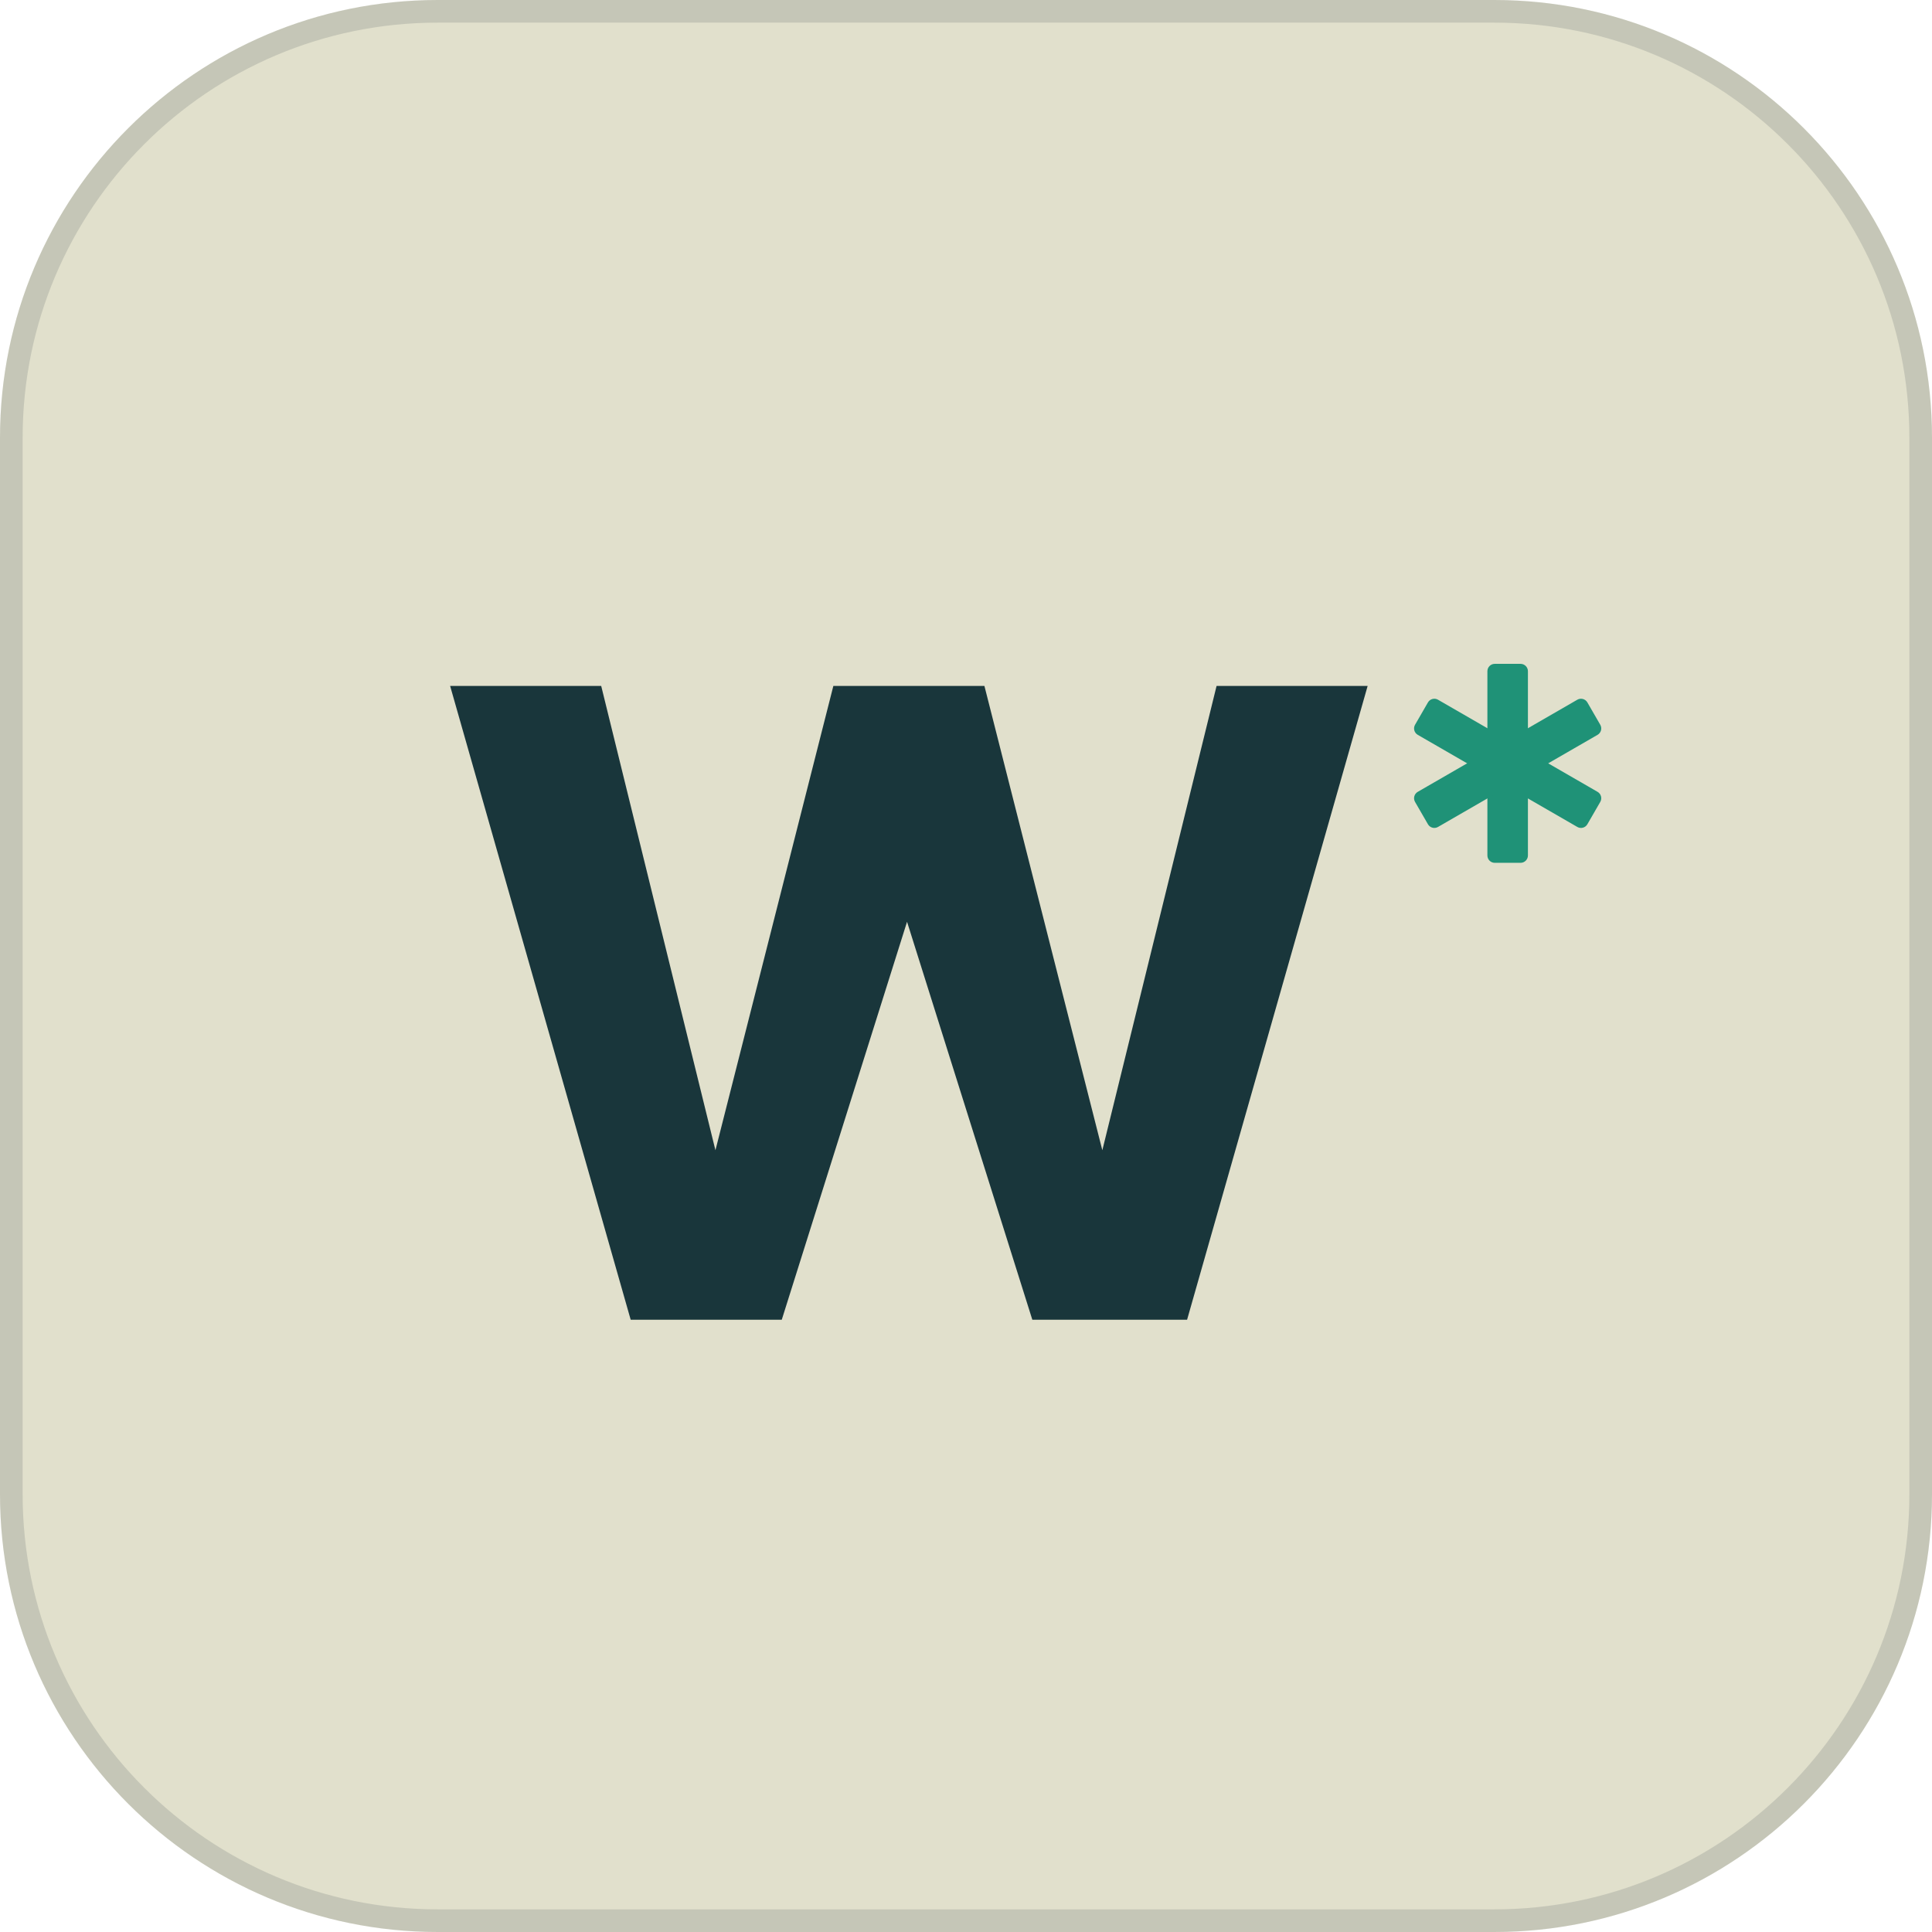
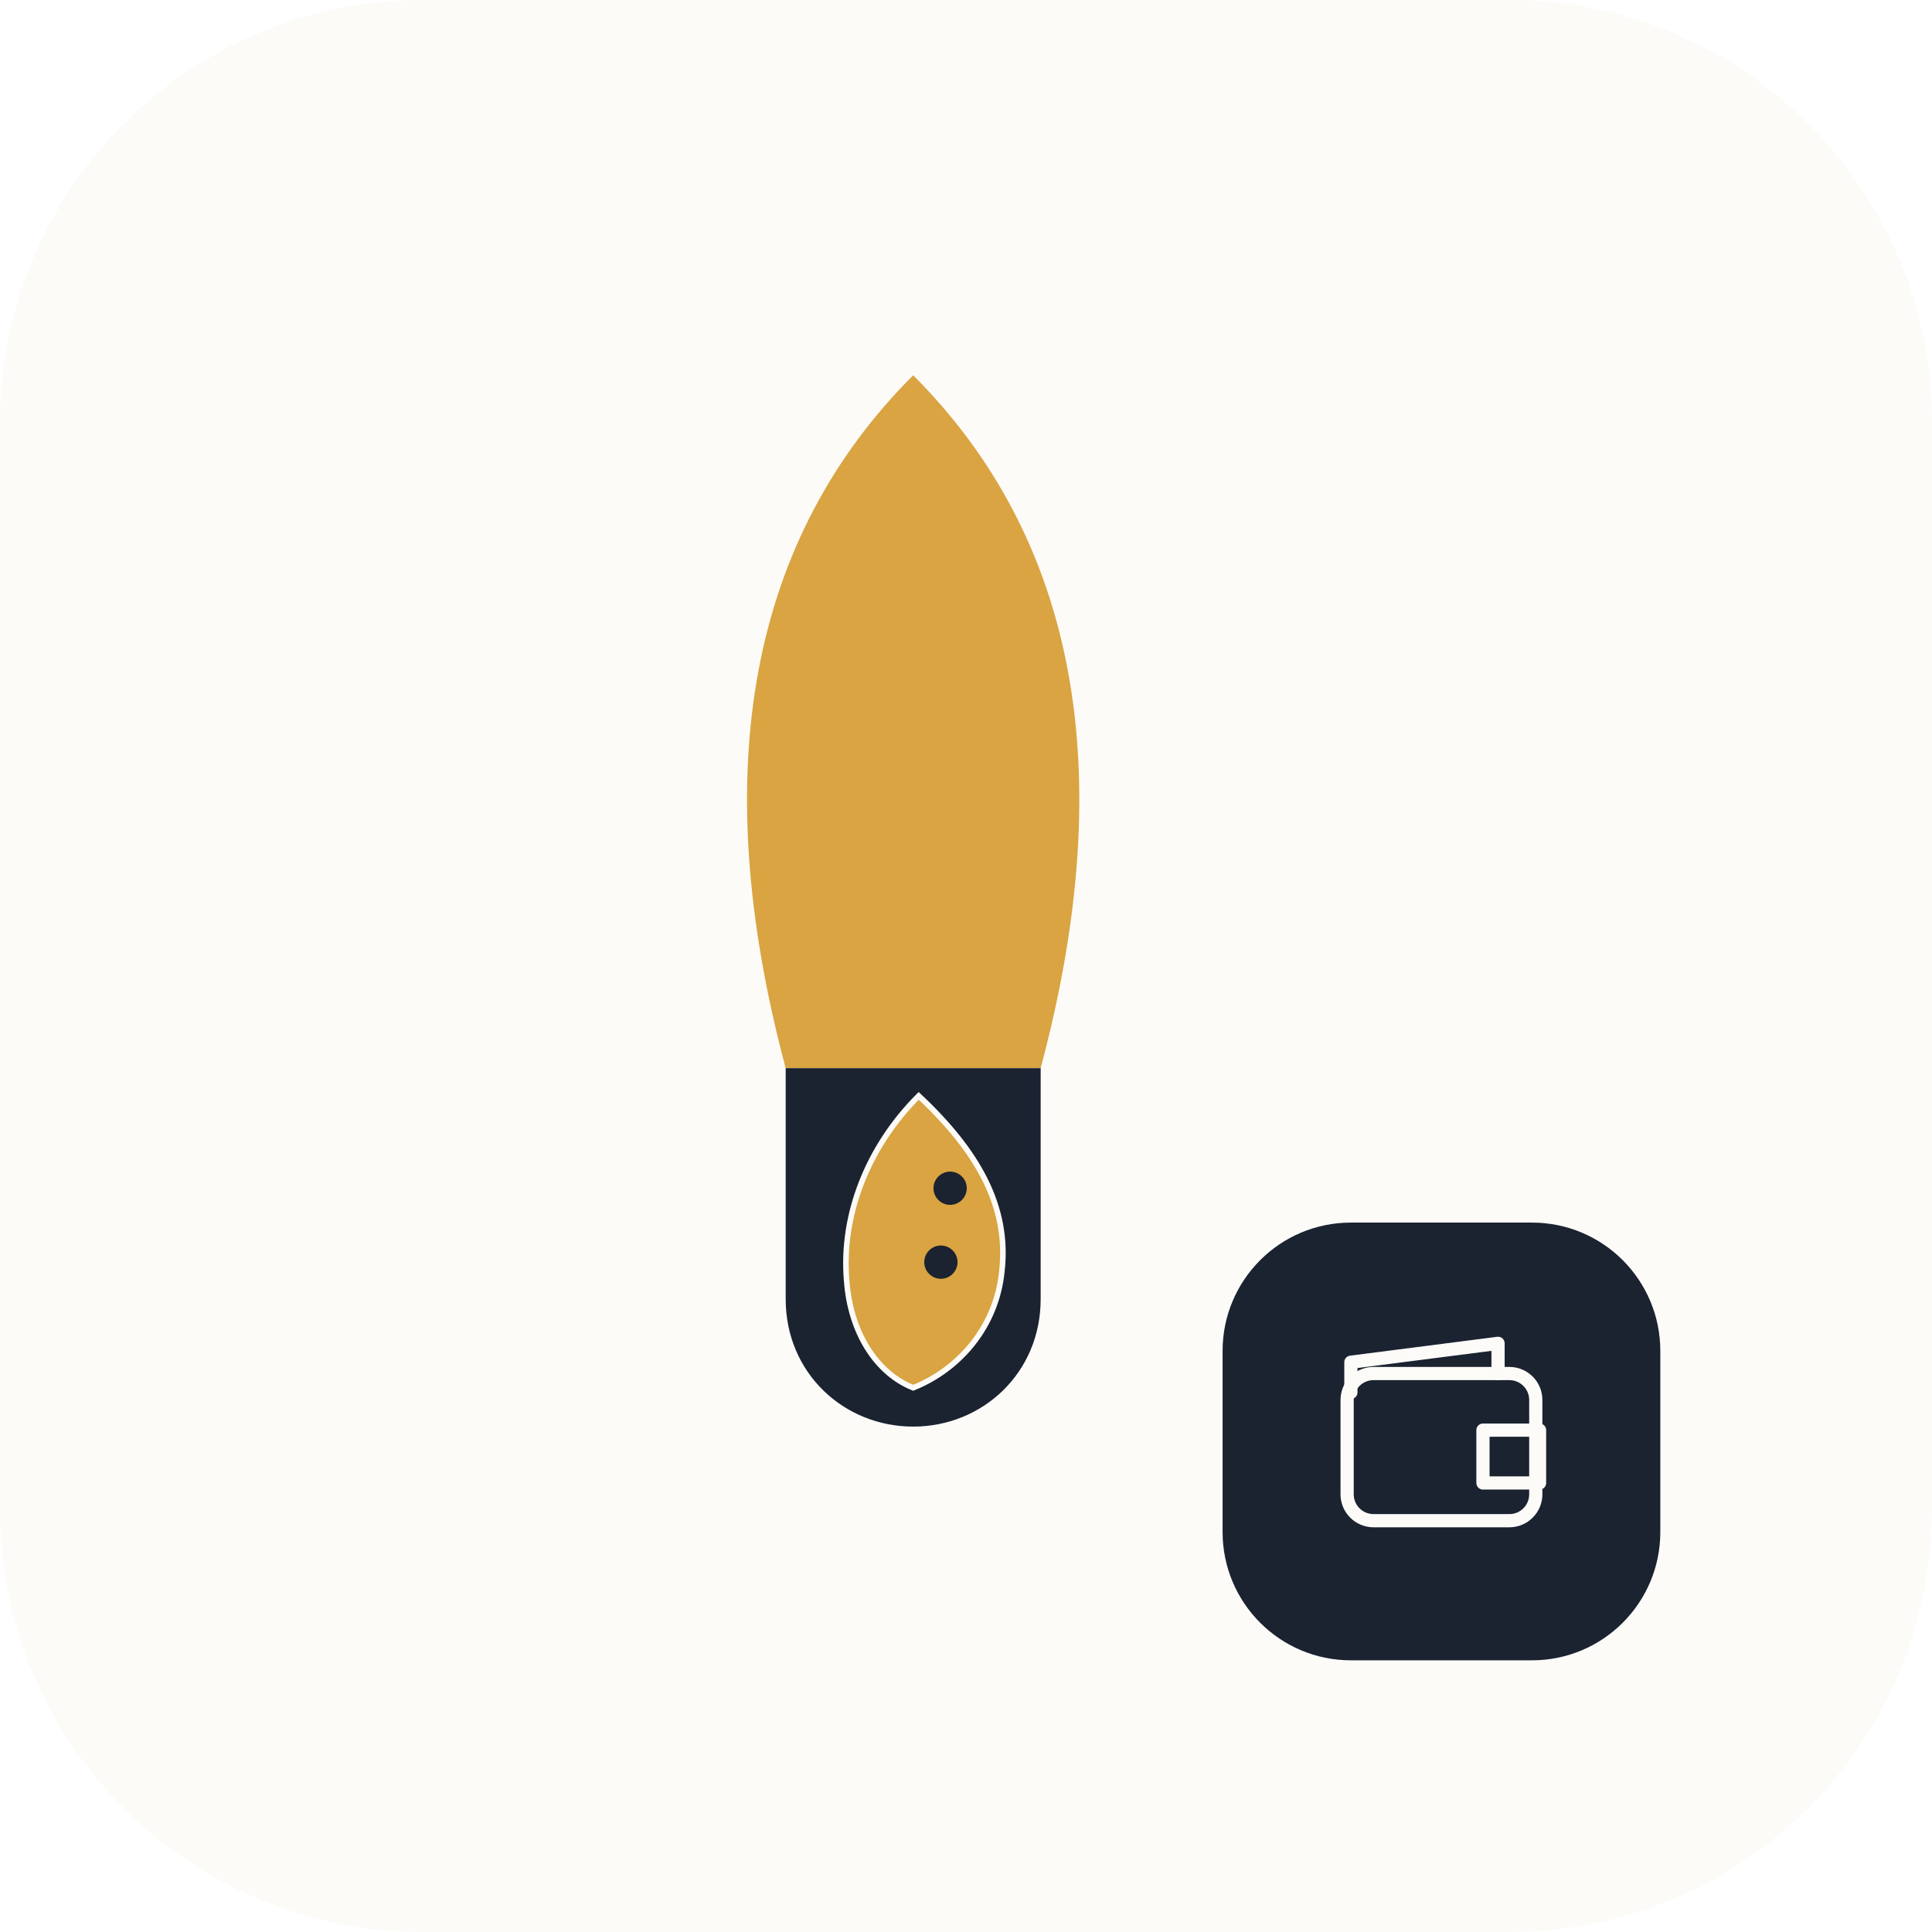
- <svg xmlns="http://www.w3.org/2000/svg" viewBox="0 0 512 512">
-   <rect width="512" height="512" rx="116" fill="#E1E0CC" />
-   <rect x="3" y="3" width="506" height="506" rx="113" fill="none" stroke="#1B2433" stroke-opacity=".14" stroke-width="6" />
-   <g transform="translate(256 256) scale(1.085) translate(-256 -256)">
-     <g transform="translate(256 256) scale(0.9) translate(-256 -256)">
-       <polygon points="116,180 157,180 188,306 220,180 261,180 293,306 324,180 365,180 316,352 274,352 240,244 206,352 165,352" fill="#19363B" />
-       <rect x="397.5" y="174" width="11" height="54" rx="2" fill="#1F9277" transform="rotate(0 403 201)" />
-       <rect x="397.5" y="174" width="11" height="54" rx="2" fill="#1F9277" transform="rotate(60 403 201)" />
-       <rect x="397.5" y="174" width="11" height="54" rx="2" fill="#1F9277" transform="rotate(120 403 201)" />
-     </g>
+ <svg xmlns="http://www.w3.org/2000/svg" viewBox="0 0 512 512" role="img" aria-label="Irsyads wallet">
+   <rect width="512" height="512" rx="112" fill="#FCFBF8" />
+   <svg x="100" y="64" width="284" height="350" viewBox="110 95 580 580">
+     <path fill="#D9A441" d="M400 100C487.5 187.5 512.5 312.5 469 475L331 475C287.5 312.5 312.5 187.5 400 100Z" />
+     <path fill="#1B2230" d="M331 475L469 475L469 600C469 640 437.5 669 400 669C362.5 669 331 640 331 600Z" />
+     <path fill="#D9A441" stroke="#FCFBF8" stroke-width="3" d="M403 490C435 520 452 550 448 585C445 615 425 638 400 648C380 640 366 618 364 590C361 555 375 518 403 490Z" />
+     <circle cx="420" cy="540" r="9" fill="#1B2230" />
+     <circle cx="415" cy="580" r="9" fill="#1B2230" />
+   </svg>
+   <rect x="324" y="324" width="116" height="116" rx="34" fill="#1B2230" />
+   <g transform="translate(350 350)" fill="none" stroke="#FCFBF8" stroke-width="3.5" stroke-linecap="round" stroke-linejoin="round">
+     <rect x="7" y="14" width="50" height="39" rx="7" />
+     <path d="M8 19V11l39-5v8M43 29h15v14H43z" />
  </g>
</svg>
